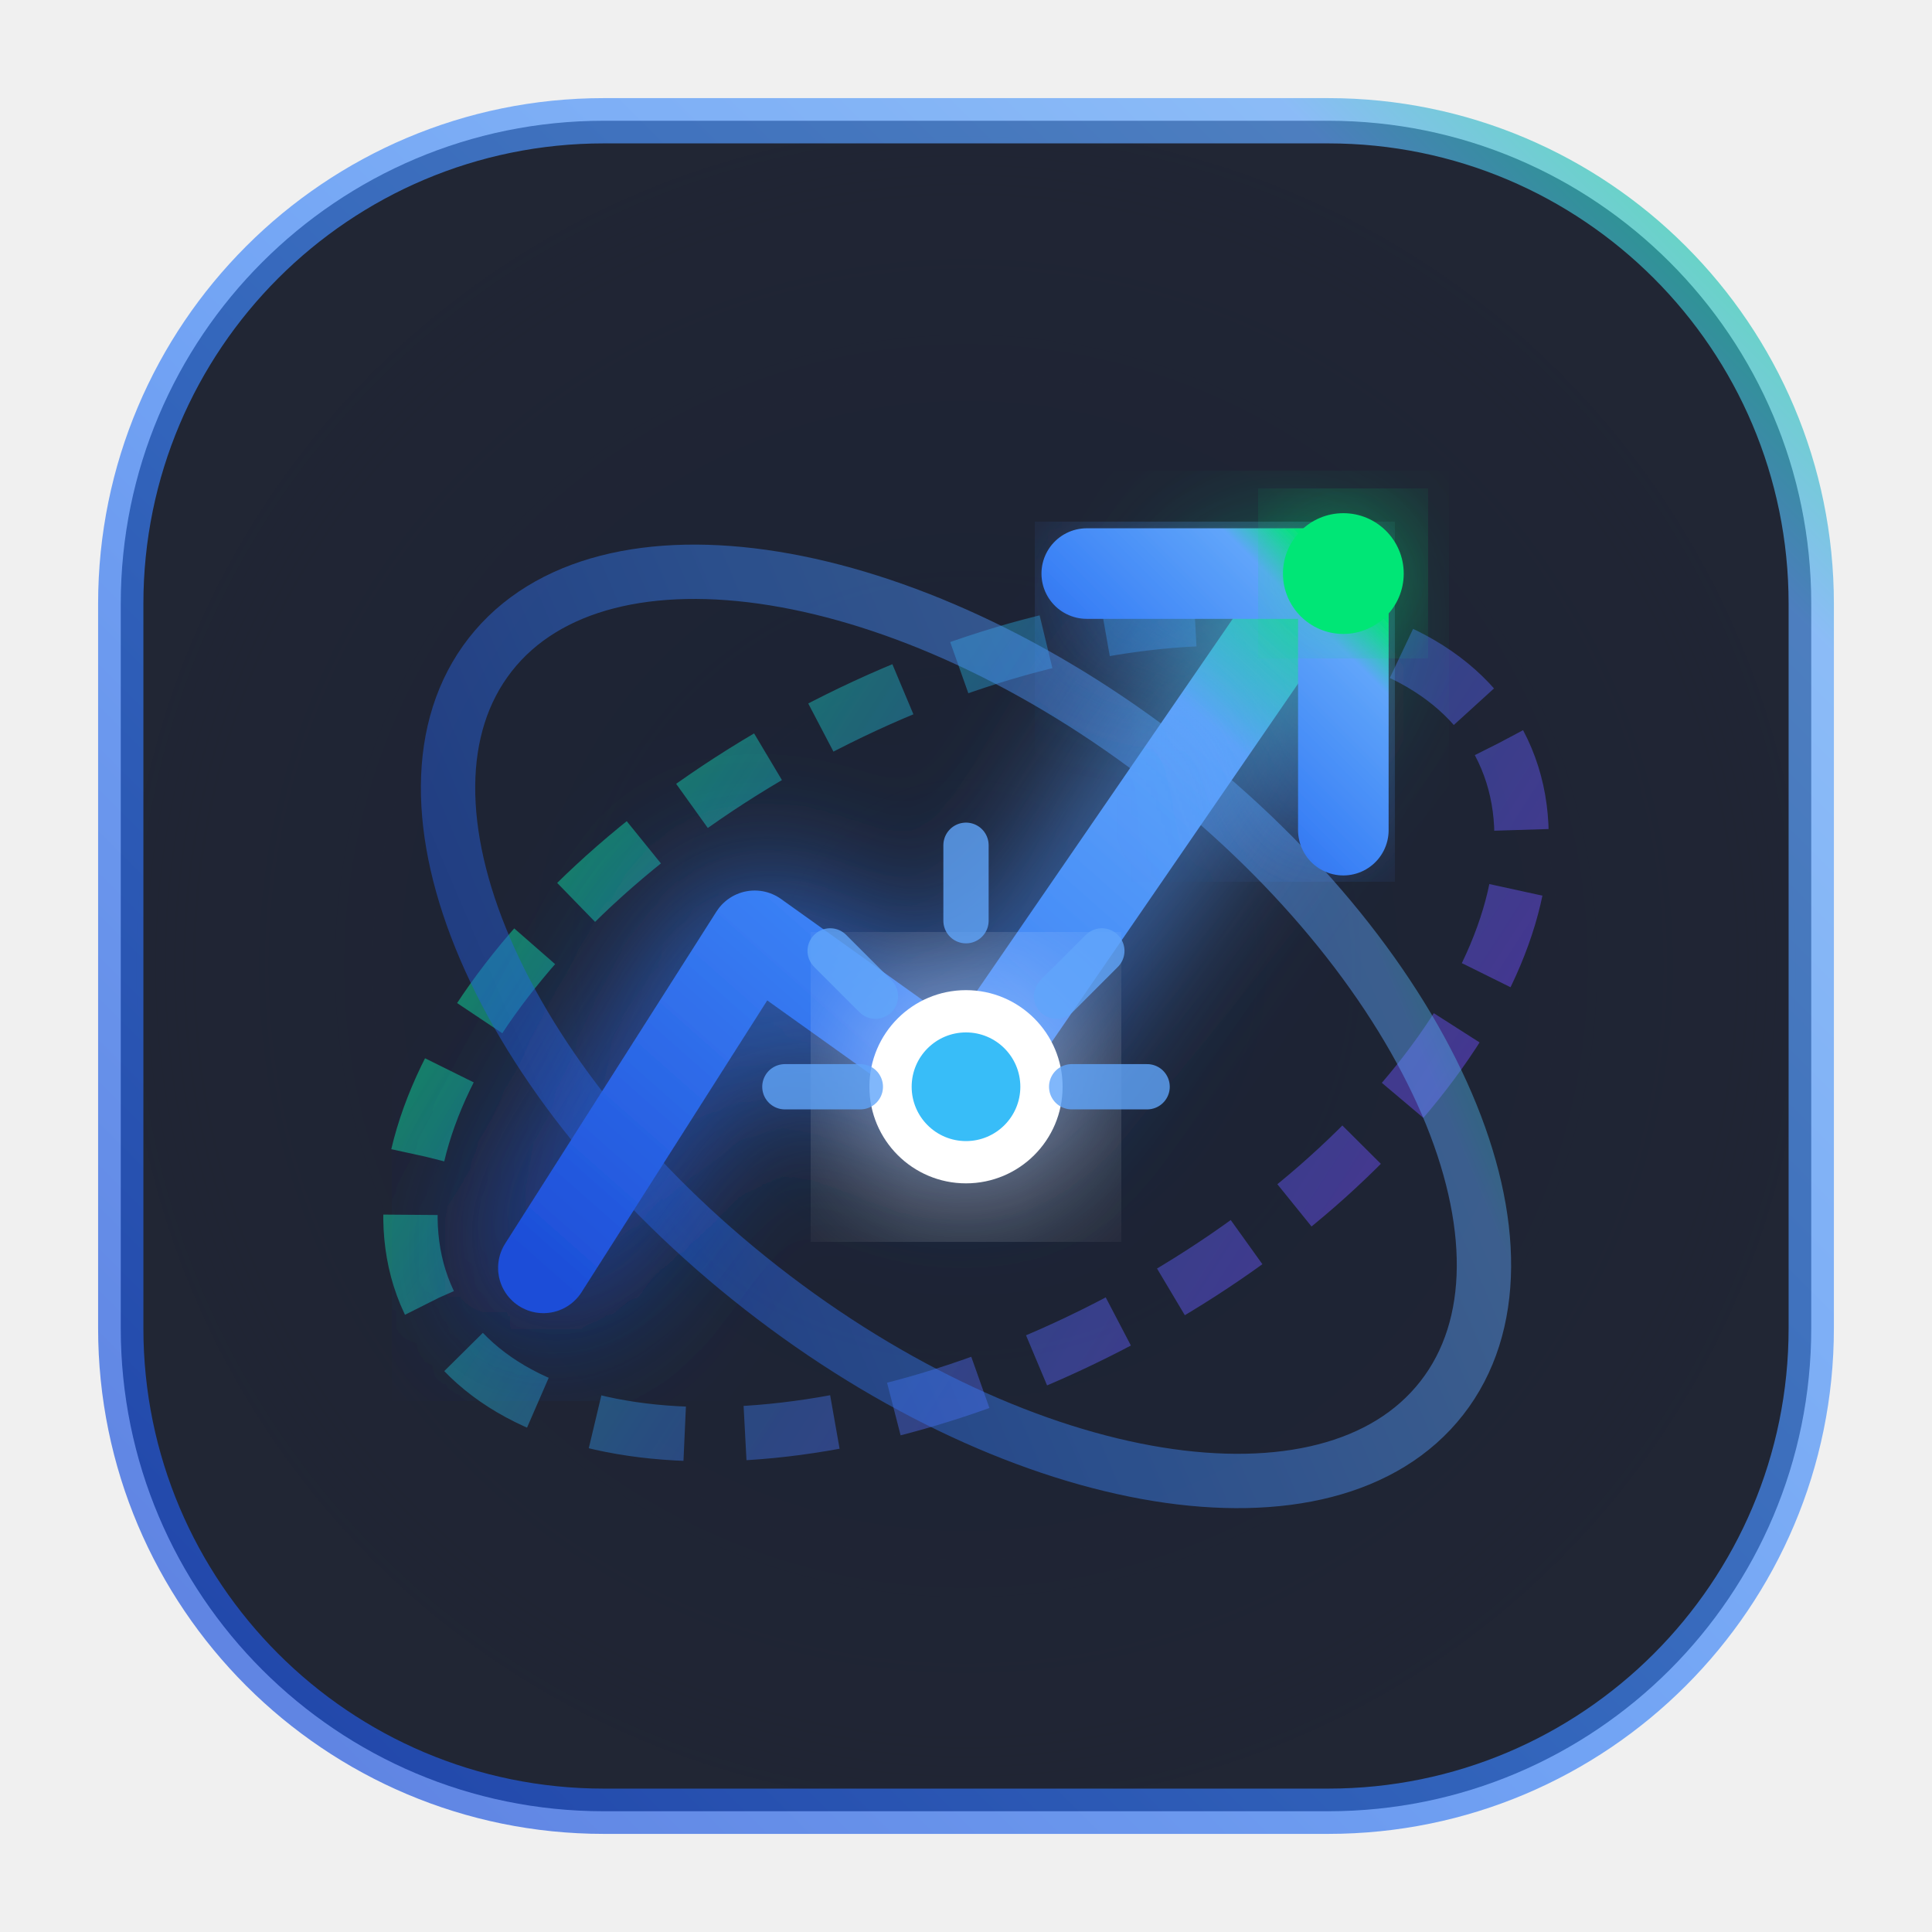
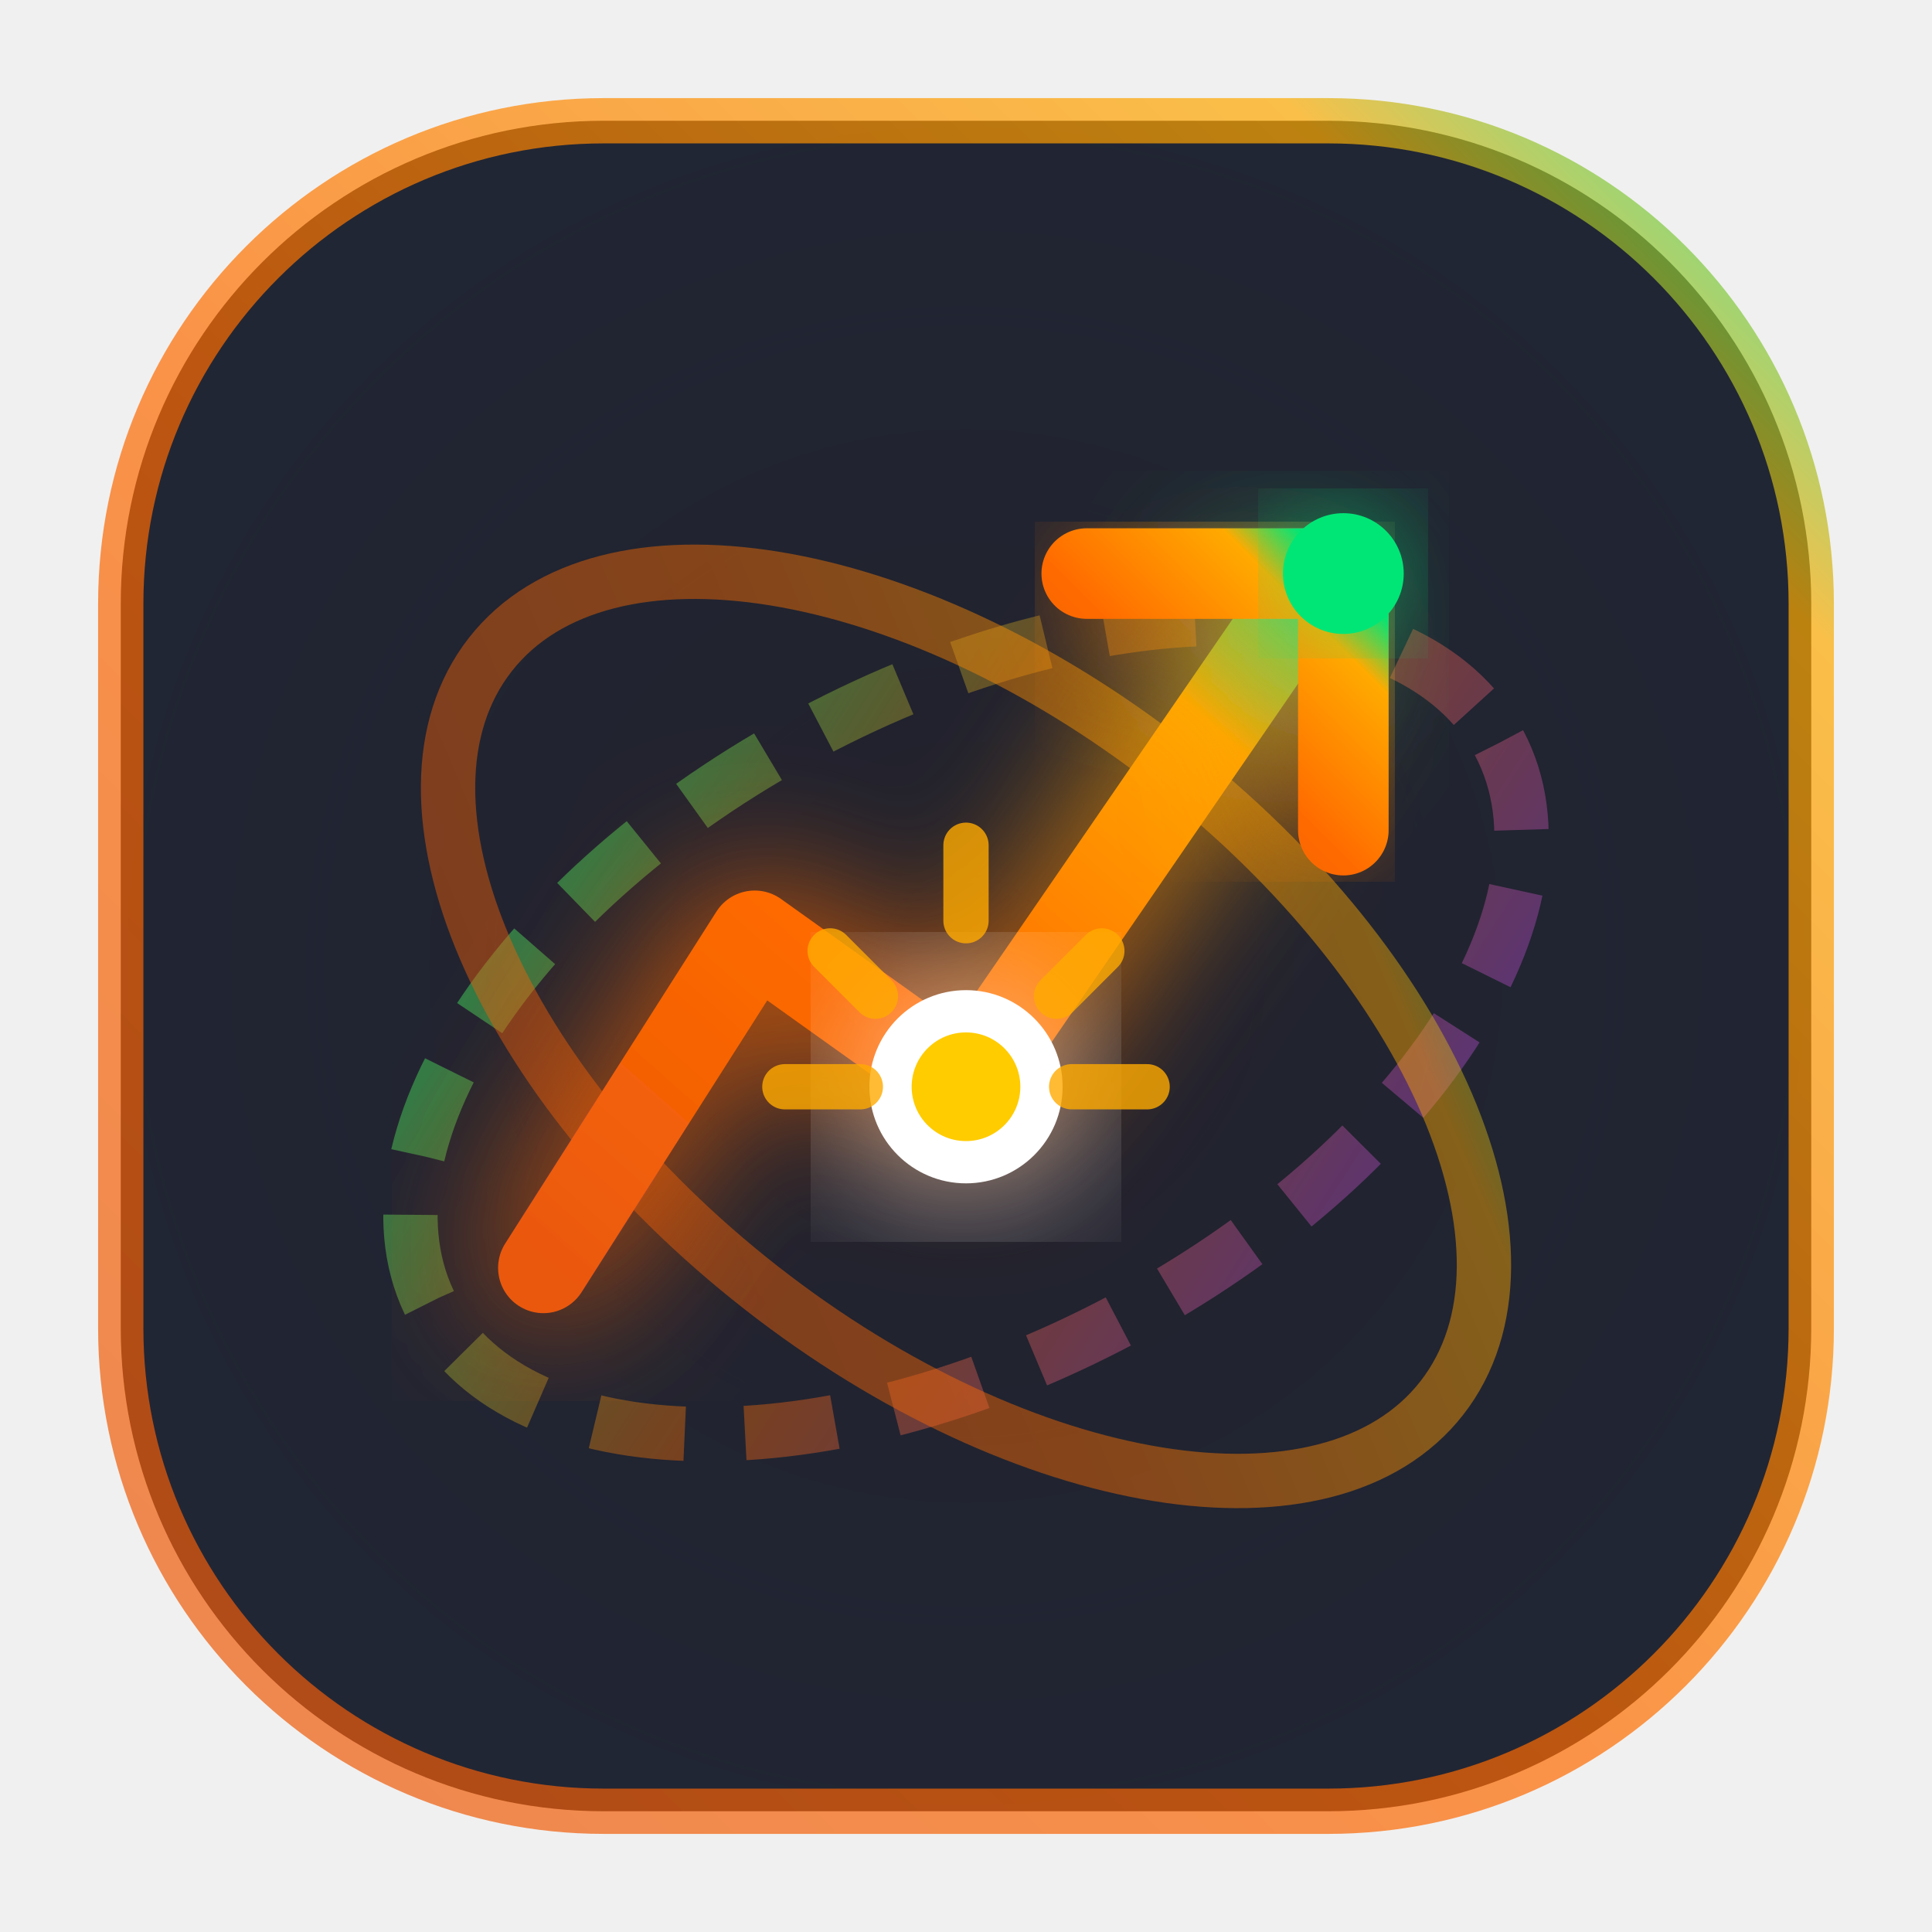
<svg xmlns="http://www.w3.org/2000/svg" viewBox="0 0 64 64" width="64" height="64" fill="none">
  <defs>
    <radialGradient id="bgGlow" cx="50%" cy="50%" r="50%">
-       <stop offset="0%" stop-color="#3B82F6" stop-opacity="0.35" />
-       <stop offset="100%" stop-color="#3B82F6" stop-opacity="0" />
+       <stop offset="0%" stop-color="#FF6B00" stop-opacity="0.35" />
+       <stop offset="100%" stop-color="#FF6B00" stop-opacity="0" />
    </radialGradient>
    <linearGradient id="primaryGrad" x1="0%" y1="100%" x2="100%" y2="0%">
-       <stop offset="0%" stop-color="#1D4ED8" />
-       <stop offset="45%" stop-color="#3B82F6" />
-       <stop offset="85%" stop-color="#60A5FA" />
+       <stop offset="0%" stop-color="#EA580C" />
+       <stop offset="45%" stop-color="#FF6B00" />
+       <stop offset="85%" stop-color="#FFAA00" />
      <stop offset="100%" stop-color="#00E676" />
    </linearGradient>
    <linearGradient id="ringGrad" x1="0%" y1="0%" x2="100%" y2="100%">
      <stop offset="0%" stop-color="#00E676" stop-opacity="0.9" />
-       <stop offset="50%" stop-color="#3B82F6" stop-opacity="0.6" />
+       <stop offset="50%" stop-color="#FF6B00" stop-opacity="0.6" />
      <stop offset="100%" stop-color="#7C3AED" stop-opacity="0.8" />
    </linearGradient>
    <filter id="neonGlow" x="-20%" y="-20%" width="140%" height="140%">
      <feGaussianBlur stdDeviation="2.5" result="blur" />
      <feMerge>
        <feMergeNode in="blur" />
        <feMergeNode in="SourceGraphic" />
      </feMerge>
    </filter>
    <filter id="coreGlow" x="-30%" y="-30%" width="160%" height="160%">
      <feGaussianBlur stdDeviation="3.5" result="blur" />
      <feMerge>
        <feMergeNode in="blur" />
        <feMergeNode in="SourceGraphic" />
      </feMerge>
    </filter>
  </defs>
  <circle cx="32" cy="32" r="28" fill="url(#bgGlow)" />
  <rect x="4" y="4" width="56" height="56" rx="16" fill="#0A1020" fill-opacity="0.9" stroke="url(#primaryGrad)" stroke-width="1.5" stroke-opacity="0.7" />
  <ellipse cx="32" cy="34" rx="20" ry="11" transform="rotate(-28 32 34)" stroke="url(#ringGrad)" stroke-width="1.8" stroke-dasharray="3 2" opacity="0.65" />
  <ellipse cx="32" cy="34" rx="20" ry="11" transform="rotate(38 32 34)" stroke="url(#primaryGrad)" stroke-width="1.8" stroke-linecap="round" opacity="0.45" />
  <path d="M18 42 L25 31 L32 36 L43 20" stroke="url(#primaryGrad)" stroke-width="3" stroke-linecap="round" stroke-linejoin="round" filter="url(#neonGlow)" />
  <path d="M36 19 L44.5 19 L44.5 27.5" stroke="url(#primaryGrad)" stroke-width="3" stroke-linecap="round" stroke-linejoin="round" filter="url(#neonGlow)" />
  <circle cx="32" cy="36" r="3.2" fill="#FFFFFF" filter="url(#coreGlow)" />
-   <circle cx="32" cy="36" r="1.8" fill="#38BDF8" />
+   <circle cx="32" cy="36" r="1.8" fill="#FFCC00" />
  <circle cx="44.5" cy="19" r="2" fill="#00E676" filter="url(#neonGlow)" />
-   <line x1="32" y1="28" x2="32" y2="30.5" stroke="#60A5FA" stroke-width="1.5" stroke-linecap="round" opacity="0.8" />
-   <line x1="26" y1="36" x2="28.5" y2="36" stroke="#60A5FA" stroke-width="1.5" stroke-linecap="round" opacity="0.8" />
-   <line x1="38" y1="36" x2="35.5" y2="36" stroke="#60A5FA" stroke-width="1.5" stroke-linecap="round" opacity="0.8" />
-   <line x1="27.5" y1="31.5" x2="29" y2="33" stroke="#60A5FA" stroke-width="1.5" stroke-linecap="round" opacity="0.8" />
-   <line x1="36.5" y1="31.5" x2="35" y2="33" stroke="#60A5FA" stroke-width="1.5" stroke-linecap="round" opacity="0.8" />
+   <line x1="32" y1="28" x2="32" y2="30.5" stroke="#FFAA00" stroke-width="1.5" stroke-linecap="round" opacity="0.8" />
+   <line x1="26" y1="36" x2="28.5" y2="36" stroke="#FFAA00" stroke-width="1.5" stroke-linecap="round" opacity="0.8" />
+   <line x1="38" y1="36" x2="35.5" y2="36" stroke="#FFAA00" stroke-width="1.5" stroke-linecap="round" opacity="0.8" />
+   <line x1="27.5" y1="31.5" x2="29" y2="33" stroke="#FFAA00" stroke-width="1.5" stroke-linecap="round" opacity="0.8" />
+   <line x1="36.5" y1="31.5" x2="35" y2="33" stroke="#FFAA00" stroke-width="1.5" stroke-linecap="round" opacity="0.8" />
</svg>
